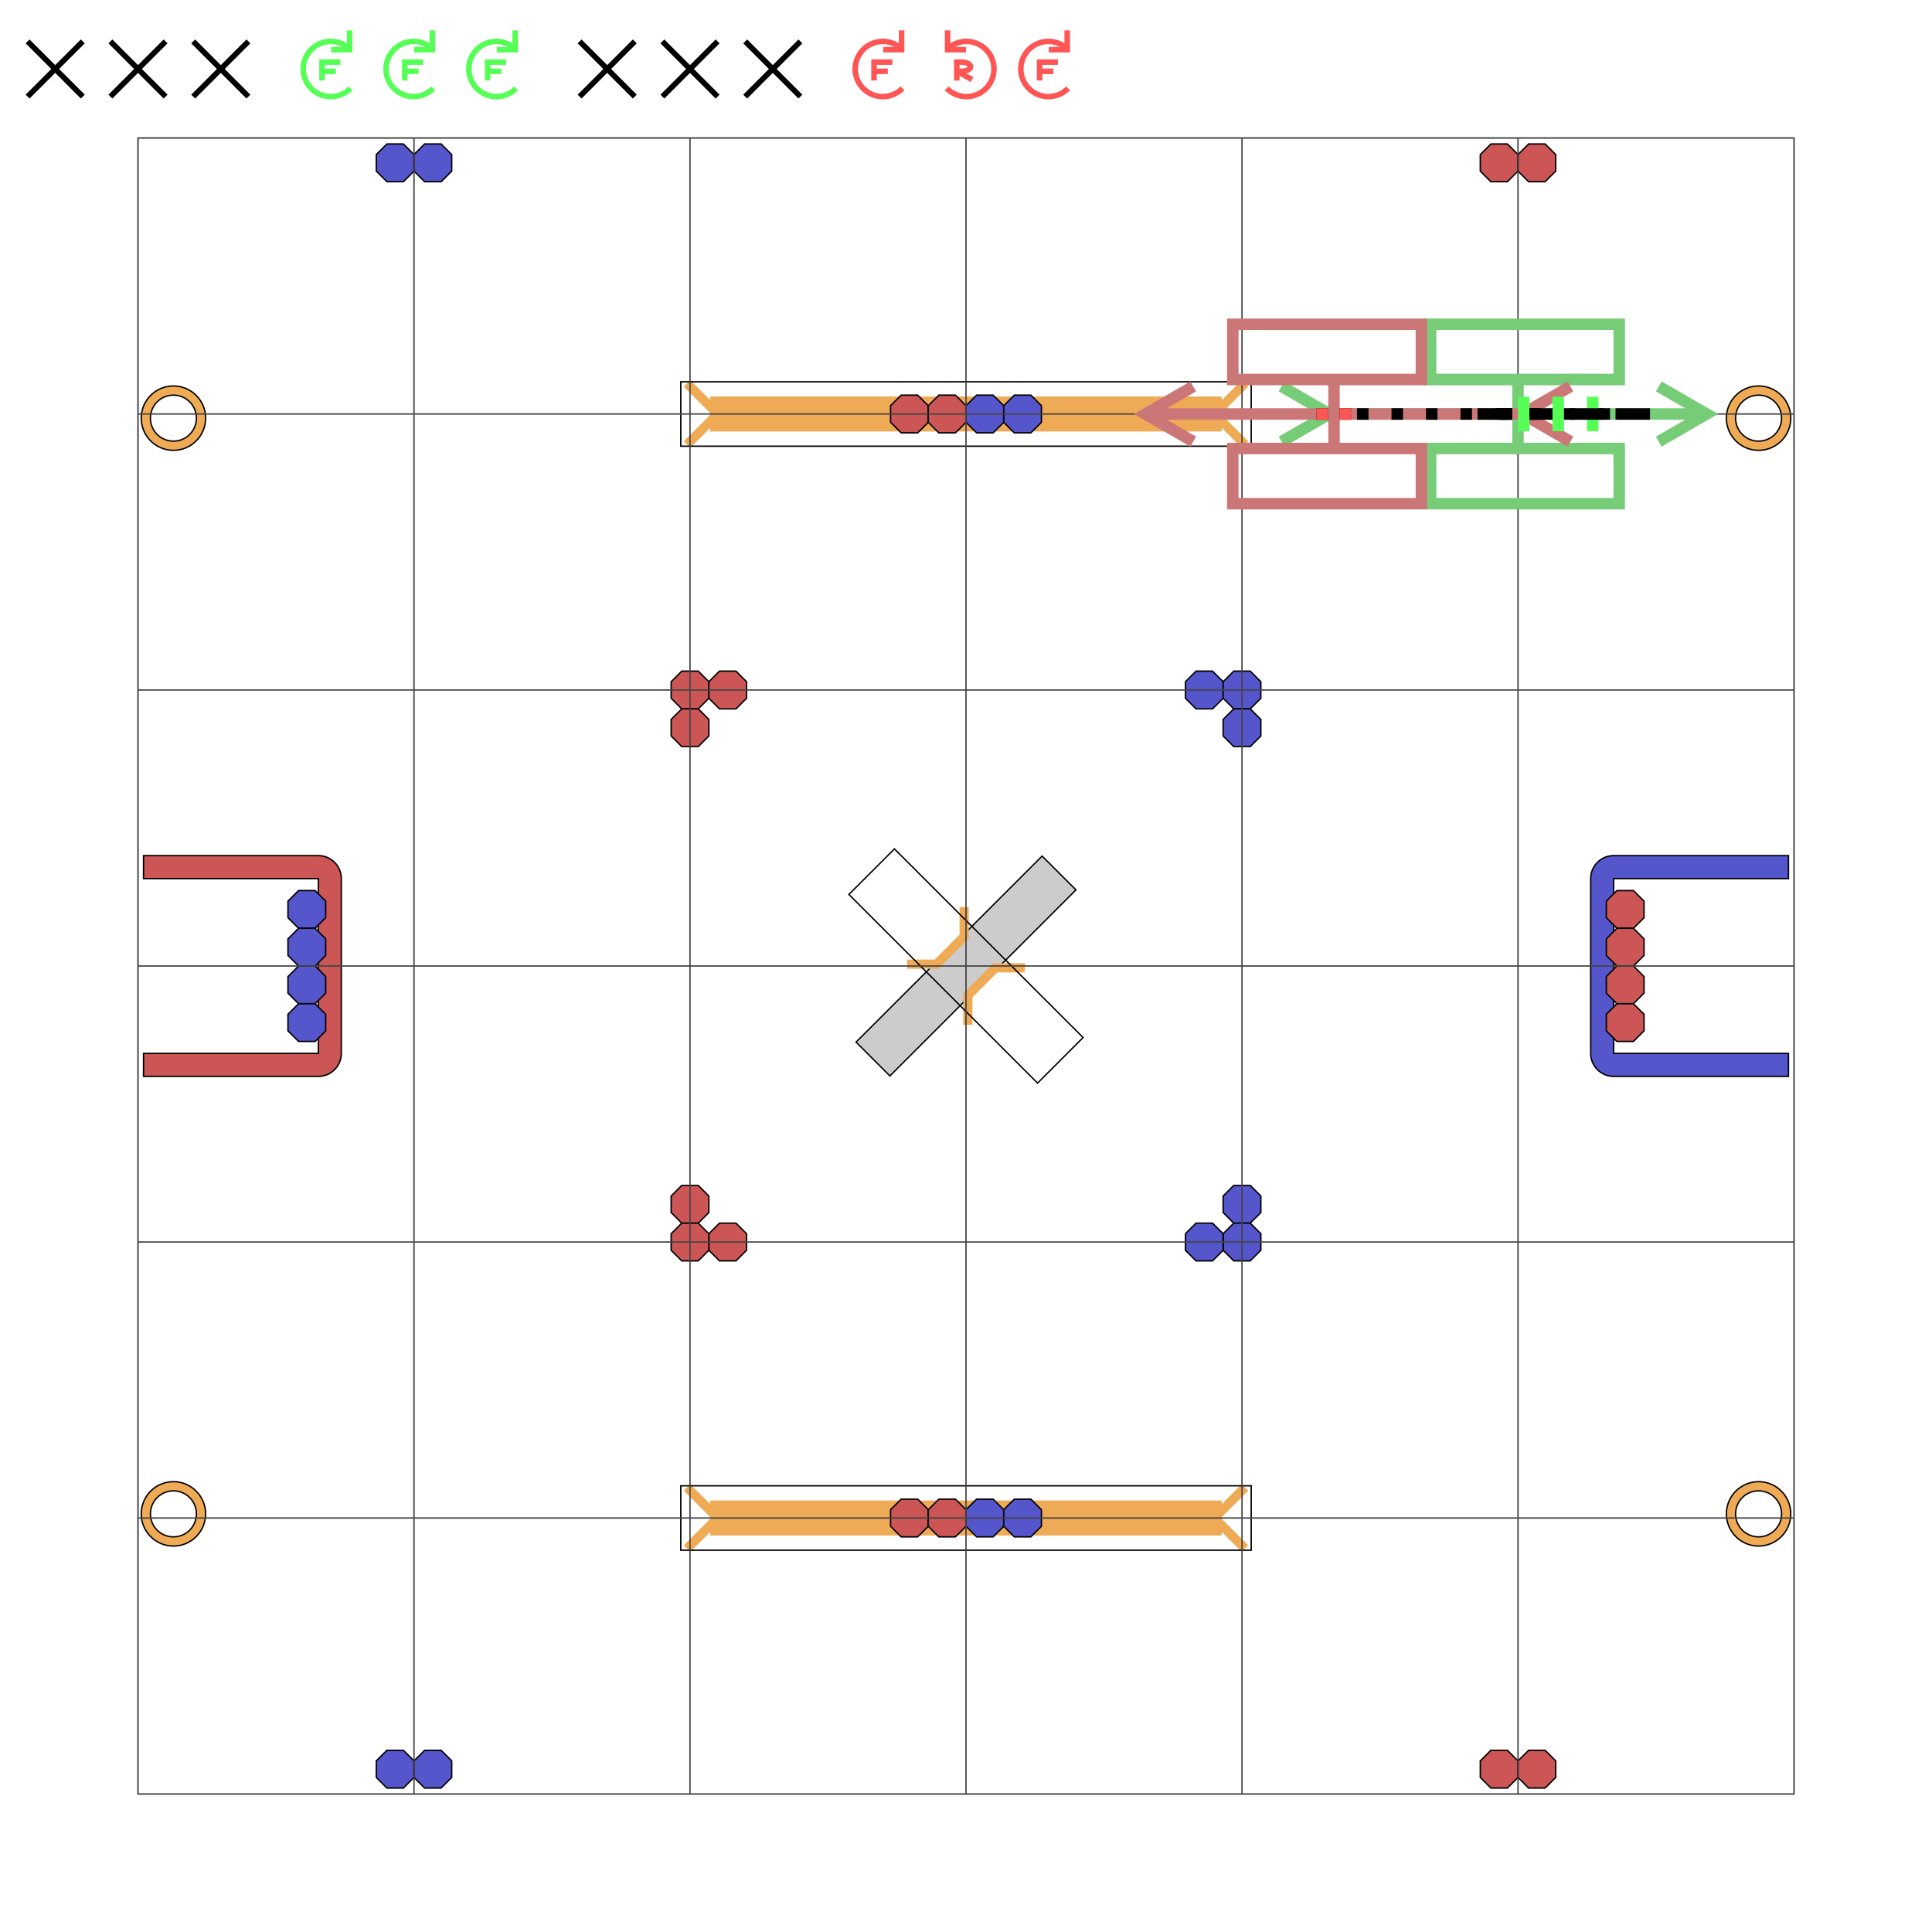
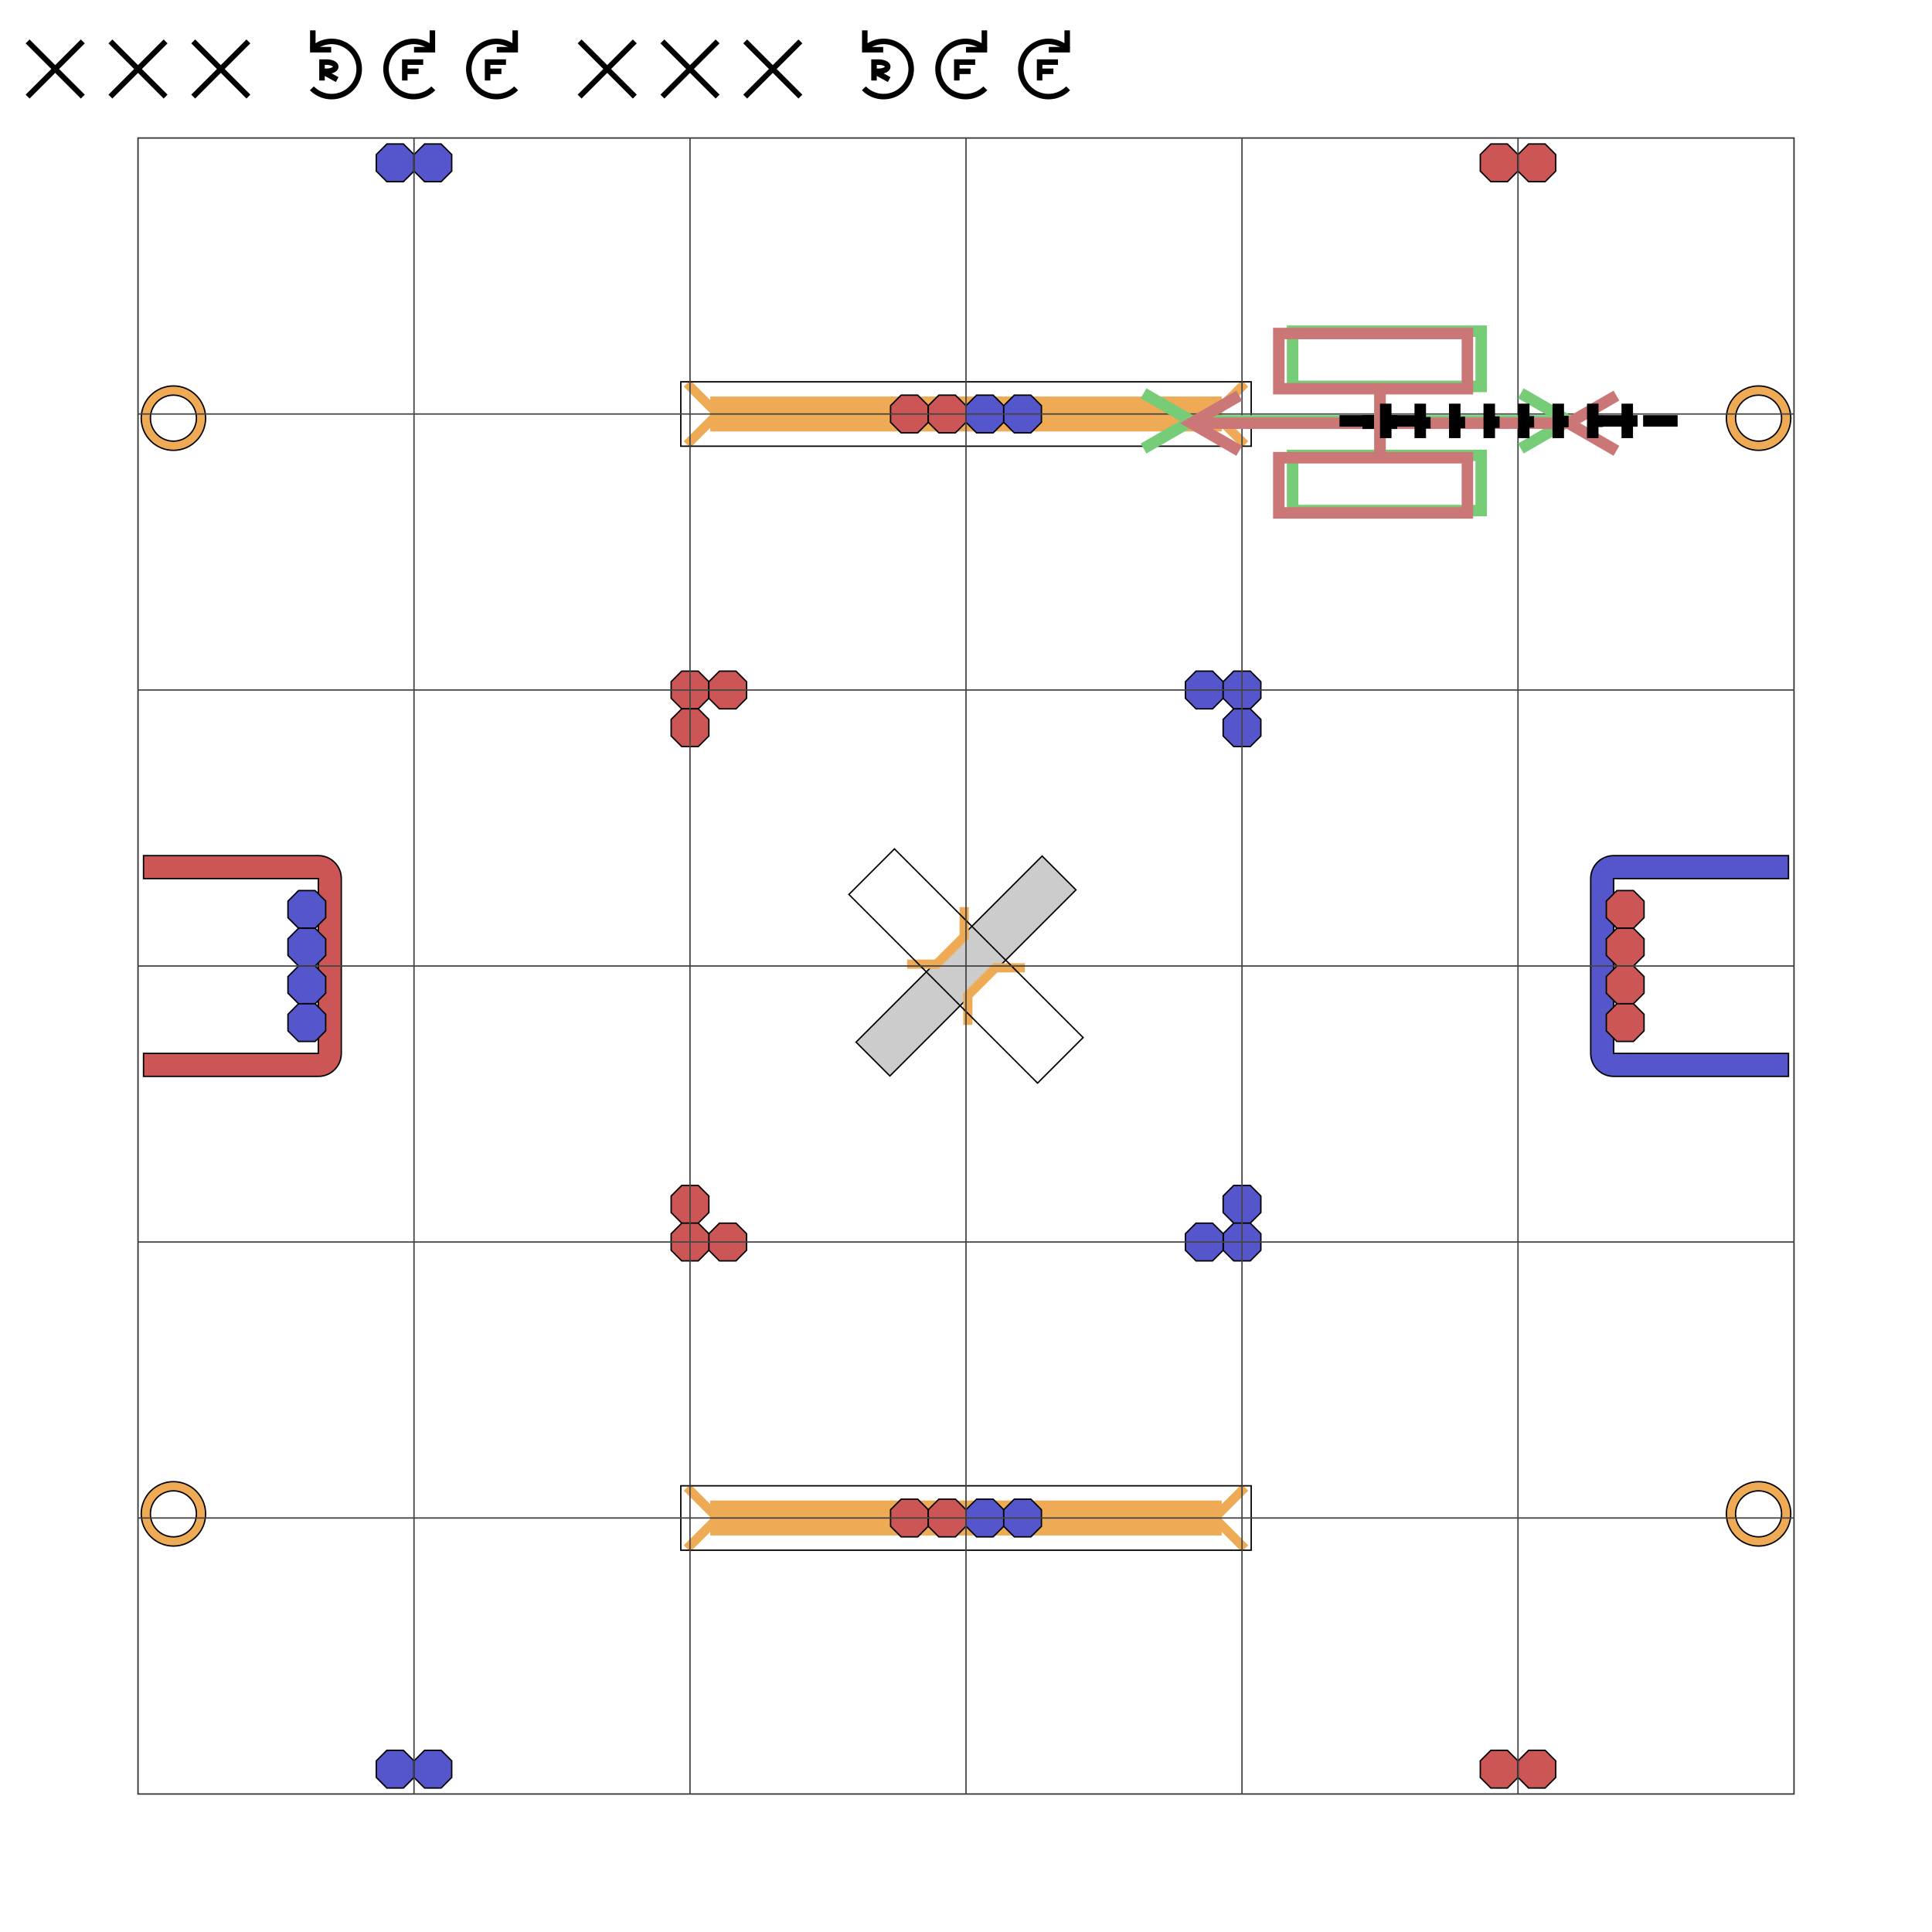
<svg xmlns="http://www.w3.org/2000/svg" version="1.1" width="600" height="600" viewBox="-2100 -2100 4200 4200">
  <g transform="scale(1, -1)">
    <rect x="-2100" y="-2100" width="4200" height="4200" fill="#ffffff" />
    <rect x="-1800" y="-1800" width="3600" height="3600" fill="none" stroke="#333333" stroke-width="3" />
    <path d="M -1788 240 l 380 0 a 50 50 0 0 0 50 -50 l 0 -380 a 50 50 0 0 0 -50 -50 l -380 0  l 0 50 l 380 0 l 0 380 l -380 0 z" fill="#cc5555" stroke="#000000" stroke-width="3" />
    <path d="M 1788 240 l -380 0 a 50 50 0 0 1 -50 -50 l 0 -380 a 50 50 0 0 1 50 -50 l 380 0  l 0 50 l -380 0 l 0 380 l 380 0 z" fill="#5555cc" stroke="#000000" stroke-width="3" />
    <rect x="-550" y="1200" width="20" height="94" transform="rotate(45, -540, 1200)" fill="#eeaa55" />
    <rect x="-550" y="1200" width="20" height="94" transform="rotate(135, -540, 1200)" fill="#eeaa55" />
    <rect x="530" y="1200" width="20" height="94" transform="rotate(-45, 540, 1200)" fill="#eeaa55" />
    <rect x="530" y="1200" width="20" height="94" transform="rotate(-135, 540, 1200)" fill="#eeaa55" />
    <rect x="-550" y="-1200" width="20" height="94" transform="rotate(45, -540, -1200)" fill="#eeaa55" />
    <rect x="-550" y="-1200" width="20" height="94" transform="rotate(135, -540, -1200)" fill="#eeaa55" />
    <rect x="530" y="-1200" width="20" height="94" transform="rotate(-45, 540, -1200)" fill="#eeaa55" />
    <rect x="530" y="-1200" width="20" height="94" transform="rotate(-135, 540, -1200)" fill="#eeaa55" />
    <rect x="-556" y="1162" width="1112" height="76" fill="#eeaa55" />
    <rect x="-620" y="1130" width="1240" height="140" fill="none" stroke="#000000" stroke-width="3" />
    <rect x="-556" y="-1238" width="1112" height="76" fill="#eeaa55" />
    <rect x="-620" y="-1270" width="1240" height="140" fill="none" stroke="#000000" stroke-width="3" />
    <rect x="-286" y="-52" width="572" height="104" transform="rotate(45)" fill="#cccccc" stroke="#000000" stroke-width="3" />
    <polyline points="-128,4 -64,4 -4,64 -4,128" fill="none" stroke="#eeaa55" stroke-width="20" />
    <polyline points="128,-4 64,-4 4,-64 4,-128" fill="none" stroke="#eeaa55" stroke-width="20" />
    <rect x="-290" y="-70" width="580" height="140" transform="rotate(-45)" fill="none" stroke="#000000" stroke-width="3" />
    <path d="M 1118,1728 l 0 36 l 23 23 l 36 0 l 23 -23 l  0 -36 l -23 -23 l -36 0 l -23 23 z" fill="#cc5555" stroke="#000000" stroke-width="3" fill-rule="evenodd" />
    <path d="M 1200,1728 l 0 36 l 23 23 l 36 0 l 23 -23 l  0 -36 l -23 -23 l -36 0 l -23 23 z" fill="#cc5555" stroke="#000000" stroke-width="3" fill-rule="evenodd" />
    <path d="M -164,1182 l 0 36 l 23 23 l 36 0 l 23 -23 l  0 -36 l -23 -23 l -36 0 l -23 23 z" fill="#cc5555" stroke="#000000" stroke-width="3" fill-rule="evenodd" />
    <path d="M -82,1182 l 0 36 l 23 23 l 36 0 l 23 -23 l  0 -36 l -23 -23 l -36 0 l -23 23 z" fill="#cc5555" stroke="#000000" stroke-width="3" fill-rule="evenodd" />
    <path d="M -641,582 l 0 36 l 23 23 l 36 0 l 23 -23 l  0 -36 l -23 -23 l -36 0 l -23 23 z" fill="#cc5555" stroke="#000000" stroke-width="3" fill-rule="evenodd" />
    <path d="M -559,582 l 0 36 l 23 23 l 36 0 l 23 -23 l  0 -36 l -23 -23 l -36 0 l -23 23 z" fill="#cc5555" stroke="#000000" stroke-width="3" fill-rule="evenodd" />
    <path d="M -641,500 l 0 36 l 23 23 l 36 0 l 23 -23 l  0 -36 l -23 -23 l -36 0 l -23 23 z" fill="#cc5555" stroke="#000000" stroke-width="3" fill-rule="evenodd" />
    <path d="M 1392,105 l 0 36 l 23 23 l 36 0 l 23 -23 l  0 -36 l -23 -23 l -36 0 l -23 23 z" fill="#cc5555" stroke="#000000" stroke-width="3" fill-rule="evenodd" />
    <path d="M 1392,23 l 0 36 l 23 23 l 36 0 l 23 -23 l  0 -36 l -23 -23 l -36 0 l -23 23 z" fill="#cc5555" stroke="#000000" stroke-width="3" fill-rule="evenodd" />
    <path d="M 1392,-59 l 0 36 l 23 23 l 36 0 l 23 -23 l  0 -36 l -23 -23 l -36 0 l -23 23 z" fill="#cc5555" stroke="#000000" stroke-width="3" fill-rule="evenodd" />
    <path d="M 1392,-141 l 0 36 l 23 23 l 36 0 l 23 -23 l  0 -36 l -23 -23 l -36 0 l -23 23 z" fill="#cc5555" stroke="#000000" stroke-width="3" fill-rule="evenodd" />
    <path d="M -641,-536 l 0 36 l 23 23 l 36 0 l 23 -23 l  0 -36 l -23 -23 l -36 0 l -23 23 z" fill="#cc5555" stroke="#000000" stroke-width="3" fill-rule="evenodd" />
    <path d="M -559,-618 l 0 36 l 23 23 l 36 0 l 23 -23 l  0 -36 l -23 -23 l -36 0 l -23 23 z" fill="#cc5555" stroke="#000000" stroke-width="3" fill-rule="evenodd" />
    <path d="M -641,-618 l 0 36 l 23 23 l 36 0 l 23 -23 l  0 -36 l -23 -23 l -36 0 l -23 23 z" fill="#cc5555" stroke="#000000" stroke-width="3" fill-rule="evenodd" />
    <path d="M -164,-1218 l 0 36 l 23 23 l 36 0 l 23 -23 l  0 -36 l -23 -23 l -36 0 l -23 23 z" fill="#cc5555" stroke="#000000" stroke-width="3" fill-rule="evenodd" />
    <path d="M -82,-1218 l 0 36 l 23 23 l 36 0 l 23 -23 l  0 -36 l -23 -23 l -36 0 l -23 23 z" fill="#cc5555" stroke="#000000" stroke-width="3" fill-rule="evenodd" />
    <path d="M 1118,-1764 l 0 36 l 23 23 l 36 0 l 23 -23 l  0 -36 l -23 -23 l -36 0 l -23 23 z" fill="#cc5555" stroke="#000000" stroke-width="3" fill-rule="evenodd" />
    <path d="M 1200,-1764 l 0 36 l 23 23 l 36 0 l 23 -23 l  0 -36 l -23 -23 l -36 0 l -23 23 z" fill="#cc5555" stroke="#000000" stroke-width="3" fill-rule="evenodd" />
    <path d="M -1282,1728 l 0 36 l 23 23 l 36 0 l 23 -23 l  0 -36 l -23 -23 l -36 0 l -23 23 z" fill="#5555cc" stroke="#000000" stroke-width="3" fill-rule="evenodd" />
    <path d="M -1200,1728 l 0 36 l 23 23 l 36 0 l 23 -23 l  0 -36 l -23 -23 l -36 0 l -23 23 z" fill="#5555cc" stroke="#000000" stroke-width="3" fill-rule="evenodd" />
    <path d="M 0,1182 l 0 36 l 23 23 l 36 0 l 23 -23 l  0 -36 l -23 -23 l -36 0 l -23 23 z" fill="#5555cc" stroke="#000000" stroke-width="3" fill-rule="evenodd" />
    <path d="M 82,1182 l 0 36 l 23 23 l 36 0 l 23 -23 l  0 -36 l -23 -23 l -36 0 l -23 23 z" fill="#5555cc" stroke="#000000" stroke-width="3" fill-rule="evenodd" />
    <path d="M 477,582 l 0 36 l 23 23 l 36 0 l 23 -23 l  0 -36 l -23 -23 l -36 0 l -23 23 z" fill="#5555cc" stroke="#000000" stroke-width="3" fill-rule="evenodd" />
    <path d="M 559,582 l 0 36 l 23 23 l 36 0 l 23 -23 l  0 -36 l -23 -23 l -36 0 l -23 23 z" fill="#5555cc" stroke="#000000" stroke-width="3" fill-rule="evenodd" />
    <path d="M 559,500 l 0 36 l 23 23 l 36 0 l 23 -23 l  0 -36 l -23 -23 l -36 0 l -23 23 z" fill="#5555cc" stroke="#000000" stroke-width="3" fill-rule="evenodd" />
    <path d="M -1474,105 l 0 36 l 23 23 l 36 0 l 23 -23 l  0 -36 l -23 -23 l -36 0 l -23 23 z" fill="#5555cc" stroke="#000000" stroke-width="3" fill-rule="evenodd" />
    <path d="M -1474,23 l 0 36 l 23 23 l 36 0 l 23 -23 l  0 -36 l -23 -23 l -36 0 l -23 23 z" fill="#5555cc" stroke="#000000" stroke-width="3" fill-rule="evenodd" />
    <path d="M -1474,-59 l 0 36 l 23 23 l 36 0 l 23 -23 l  0 -36 l -23 -23 l -36 0 l -23 23 z" fill="#5555cc" stroke="#000000" stroke-width="3" fill-rule="evenodd" />
    <path d="M -1474,-141 l 0 36 l 23 23 l 36 0 l 23 -23 l  0 -36 l -23 -23 l -36 0 l -23 23 z" fill="#5555cc" stroke="#000000" stroke-width="3" fill-rule="evenodd" />
    <path d="M 559,-536 l 0 36 l 23 23 l 36 0 l 23 -23 l  0 -36 l -23 -23 l -36 0 l -23 23 z" fill="#5555cc" stroke="#000000" stroke-width="3" fill-rule="evenodd" />
    <path d="M 559,-618 l 0 36 l 23 23 l 36 0 l 23 -23 l  0 -36 l -23 -23 l -36 0 l -23 23 z" fill="#5555cc" stroke="#000000" stroke-width="3" fill-rule="evenodd" />
    <path d="M 477,-618 l 0 36 l 23 23 l 36 0 l 23 -23 l  0 -36 l -23 -23 l -36 0 l -23 23 z" fill="#5555cc" stroke="#000000" stroke-width="3" fill-rule="evenodd" />
    <path d="M 0,-1218 l 0 36 l 23 23 l 36 0 l 23 -23 l  0 -36 l -23 -23 l -36 0 l -23 23 z" fill="#5555cc" stroke="#000000" stroke-width="3" fill-rule="evenodd" />
    <path d="M 82,-1218 l 0 36 l 23 23 l 36 0 l 23 -23 l  0 -36 l -23 -23 l -36 0 l -23 23 z" fill="#5555cc" stroke="#000000" stroke-width="3" fill-rule="evenodd" />
    <path d="M -1282,-1764 l 0 36 l 23 23 l 36 0 l 23 -23 l  0 -36 l -23 -23 l -36 0 l -23 23 z" fill="#5555cc" stroke="#000000" stroke-width="3" fill-rule="evenodd" />
    <path d="M -1200,-1764 l 0 36 l 23 23 l 36 0 l 23 -23 l  0 -36 l -23 -23 l -36 0 l -23 23 z" fill="#5555cc" stroke="#000000" stroke-width="3" fill-rule="evenodd" />
    <path d="M -1793,1191 a 70 70 0 0 0 140 0 a 70 70 0 0 0 -140 0 z m 20 0 a 50 50 0 0 0 100 0 a 50 50 0 0 0 -100 0 z" fill="#eeaa55" stroke="#000000" stroke-width="3" fill-rule="evenodd" />
    <path d="M 1653,1191 a 70 70 0 0 0 140 0 a 70 70 0 0 0 -140 0 z m 20 0 a 50 50 0 0 0 100 0 a 50 50 0 0 0 -100 0 z" fill="#eeaa55" stroke="#000000" stroke-width="3" fill-rule="evenodd" />
    <path d="M -1793,-1191 a 70 70 0 0 0 140 0 a 70 70 0 0 0 -140 0 z m 20 0 a 50 50 0 0 0 100 0 a 50 50 0 0 0 -100 0 z" fill="#eeaa55" stroke="#000000" stroke-width="3" fill-rule="evenodd" />
    <path d="M 1653,-1191 a 70 70 0 0 0 140 0 a 70 70 0 0 0 -140 0 z m 20 0 a 50 50 0 0 0 100 0 a 50 50 0 0 0 -100 0 z" fill="#eeaa55" stroke="#000000" stroke-width="3" fill-rule="evenodd" />
    <line x1="-1800" y1="-1200" x2="1800" y2="-1200" stroke="#444444" stroke-width="3" />
    <line x1="-1800" y1="-600" x2="1800" y2="-600" stroke="#444444" stroke-width="3" />
    <line x1="-1800" y1="0" x2="1800" y2="0" stroke="#444444" stroke-width="3" />
    <line x1="-1800" y1="600" x2="1800" y2="600" stroke="#444444" stroke-width="3" />
    <line x1="-1800" y1="1200" x2="1800" y2="1200" stroke="#444444" stroke-width="3" />
    <line x1="-1200" y1="-1800" x2="-1200" y2="1800" stroke="#444444" stroke-width="3" />
    <line x1="-600" y1="-1800" x2="-600" y2="1800" stroke="#444444" stroke-width="3" />
    <line x1="0" y1="-1800" x2="0" y2="1800" stroke="#444444" stroke-width="3" />
    <line x1="600" y1="-1800" x2="600" y2="1800" stroke="#444444" stroke-width="3" />
    <line x1="1200" y1="-1800" x2="1200" y2="1800" stroke="#444444" stroke-width="3" />
-     <g transform="translate(1200.0 1200.0)  rotate(-90)">
+     <g transform="translate(900.0 1185.0)  rotate(-90)">
      <rect x="-195" y="-190" width="120" height="410" fill="none" stroke="#77cc77" stroke-width="25" />
      <rect x="75" y="-190" width="120" height="410" fill="none" stroke="#77cc77" stroke-width="25" />
      <line x1="-75" y1="0" x2="75" y2="0" stroke="#77cc77" stroke-width="25" />
      <line x1="0" y1="-410" x2="0" y2="410" stroke="#77cc77" stroke-width="25" />
      <polyline points="-60,306 0,410 60,306" fill="none" stroke="#77cc77" stroke-width="25" />
      <polyline points="-60,-514 0,-410 60,-514" fill="none" stroke="#77cc77" stroke-width="25" />
    </g>
-     <g transform="translate(800 1200)  rotate(-270)">
+     <g transform="translate(900 1180)  rotate(-270)">
      <rect x="-195" y="-190" width="120" height="410" fill="none" stroke="#cc7777" stroke-width="25" />
      <rect x="75" y="-190" width="120" height="410" fill="none" stroke="#cc7777" stroke-width="25" />
      <line x1="-75" y1="0" x2="75" y2="0" stroke="#cc7777" stroke-width="25" />
      <line x1="0" y1="-410" x2="0" y2="410" stroke="#cc7777" stroke-width="25" />
      <polyline points="-60,306 0,410 60,306" fill="none" stroke="#cc7777" stroke-width="25" />
      <polyline points="-60,-514 0,-410 60,-514" fill="none" stroke="#cc7777" stroke-width="25" />
    </g>
-     <line x1="1162.0" y1="1200.0" x2="1237.0" y2="1200.0" stroke="#000000" stroke-width="25" stroke-dasharray="25,25">
-       <animateTransform attributeName="transform" type="rotate" to="360 1200.0 1200.0" dur="2000ms" repeatCount="indefinite" from="0 1200.0 1200.0" />
+     <line x1="862.0" y1="1185.0" x2="937.0" y2="1185.0" stroke="#000000" stroke-width="25" stroke-dasharray="25,25">
+       <animateTransform attributeName="transform" type="rotate" to="360 900.0 1185.0" dur="2000ms" repeatCount="indefinite" from="0 900.0 1185.0" />
    </line>
-     <line x1="1162.0" y1="1200.0" x2="1237.0" y2="1200.0" stroke="#000000" stroke-width="25" stroke-dasharray="25,25">
-       <animateTransform attributeName="transform" type="rotate" to="360 1200.0 1200.0" dur="2000ms" repeatCount="indefinite" from="0 1200.0 1200.0" />
+     <line x1="862.0" y1="1185.0" x2="937.0" y2="1185.0" stroke="#000000" stroke-width="25" stroke-dasharray="25,25">
+       <animateTransform attributeName="transform" type="rotate" to="360 900.0 1185.0" dur="2000ms" repeatCount="indefinite" from="0 900.0 1185.0" />
    </line>
-     <line x1="1112.0" y1="1200.0" x2="1287.0" y2="1200.0" stroke="#000000" stroke-width="25" stroke-dasharray="75,25">
-       <animateTransform attributeName="transform" type="rotate" to="360 1200.0 1200.0" dur="2000ms" repeatCount="indefinite" from="0 1200.0 1200.0" />
+     <line x1="812.0" y1="1185.0" x2="987.0" y2="1185.0" stroke="#000000" stroke-width="25" stroke-dasharray="75,25">
+       <animateTransform attributeName="transform" type="rotate" to="360 900.0 1185.0" dur="2000ms" repeatCount="indefinite" from="0 900.0 1185.0" />
    </line>
-     <polyline points="1200.0,1200.0 1400,1200" fill="none" stroke="#55ff55" stroke-width="75" stroke-dasharray="25,50" stroke-linejoin="round" stroke-dashoffset="0">
+     <polyline points="900.0,1185.0 1460,1185" fill="none" stroke="#000000" stroke-width="75" stroke-dasharray="25,50" stroke-linejoin="round" stroke-dashoffset="0">
      <animate attributeName="stroke-dashoffset" values="75;0" dur="1000ms" repeatCount="indefinite" />
    </polyline>
-     <line x1="1312" y1="1200" x2="1487" y2="1200" stroke="#000000" stroke-width="25" stroke-dasharray="75,25">
-       <animateTransform attributeName="transform" type="rotate" to="360 1400 1200" dur="2000ms" repeatCount="indefinite" from="0 1400 1200" />
+     <line x1="1372" y1="1185" x2="1547" y2="1185" stroke="#000000" stroke-width="25" stroke-dasharray="75,25">
+       <animateTransform attributeName="transform" type="rotate" to="360 1460 1185" dur="2000ms" repeatCount="indefinite" from="0 1460 1185" />
    </line>
-     <polyline points="1400,1200 800,1200" fill="none" stroke="#000000" stroke-width="25" stroke-dasharray="25,50" stroke-linejoin="round" stroke-dashoffset="0">
+     <polyline points="1460,1185 900,1180" fill="none" stroke="#000000" stroke-width="25" stroke-dasharray="25,50" stroke-linejoin="round" stroke-dashoffset="0">
      <animate attributeName="stroke-dashoffset" values="75;0" dur="1000ms" repeatCount="indefinite" />
    </polyline>
-     <line x1="762" y1="1200" x2="837" y2="1200" stroke="#000000" stroke-width="25" stroke-dasharray="25,25">
-       <animateTransform attributeName="transform" type="rotate" to="360 800 1200" dur="2000ms" repeatCount="indefinite" from="0 800 1200" />
+     <line x1="862" y1="1180" x2="937" y2="1180" stroke="#000000" stroke-width="25" stroke-dasharray="25,25">
+       <animateTransform attributeName="transform" type="rotate" to="360 900 1180" dur="2000ms" repeatCount="indefinite" from="0 900 1180" />
    </line>
-     <line x1="762" y1="1200" x2="837" y2="1200" stroke="#ff5555" stroke-width="25" stroke-dasharray="25,25">
-       <animateTransform attributeName="transform" type="rotate" to="360 800 1200" dur="2000ms" repeatCount="indefinite" from="0 800 1200" />
+     <line x1="862" y1="1180" x2="937" y2="1180" stroke="#000000" stroke-width="25" stroke-dasharray="25,25">
+       <animateTransform attributeName="transform" type="rotate" to="360 900 1180" dur="2000ms" repeatCount="indefinite" from="0 900 1180" />
    </line>
    <line x1="-2040" y1="1890" x2="-1920" y2="2010" stroke="#000000" stroke-width="12" />
    <line x1="-2040" y1="2010" x2="-1920" y2="1890" stroke="#000000" stroke-width="12" />
    <line x1="-1860" y1="1890" x2="-1740" y2="2010" stroke="#000000" stroke-width="12" />
    <line x1="-1860" y1="2010" x2="-1740" y2="1890" stroke="#000000" stroke-width="12" />
    <line x1="-1680" y1="1890" x2="-1560" y2="2010" stroke="#000000" stroke-width="12" />
    <line x1="-1680" y1="2010" x2="-1560" y2="1890" stroke="#000000" stroke-width="12" />
-     <path d="M -1338,1908 a 60 60 0 1 0 0 84" fill="none" stroke="#55ff55" stroke-width="12" />
-     <path d="M -1380 1992 l 40 0 l 0 42" fill="none" stroke="#55ff55" stroke-width="12" />
-     <path d="M -1360,1965 l -40 0 l 0 -40 m 0 20 l 30 0" fill="none" stroke="#55ff55" stroke-width="12" />
-     <path d="M -1158,1908 a 60 60 0 1 0 0 84" fill="none" stroke="#55ff55" stroke-width="12" />
-     <path d="M -1200 1992 l 40 0 l 0 42" fill="none" stroke="#55ff55" stroke-width="12" />
-     <path d="M -1180,1965 l -40 0 l 0 -40 m 0 20 l 30 0" fill="none" stroke="#55ff55" stroke-width="12" />
-     <path d="M -978,1908 a 60 60 0 1 0 0 84" fill="none" stroke="#55ff55" stroke-width="12" />
-     <path d="M -1020 1992 l 40 0 l 0 42" fill="none" stroke="#55ff55" stroke-width="12" />
-     <path d="M -1000,1965 l -40 0 l 0 -40 m 0 20 l 30 0" fill="none" stroke="#55ff55" stroke-width="12" />
+     <path d="M -1422,1908 a 60 60 0 1 1 0 84" fill="none" stroke="#000000" stroke-width="12" />
+     <path d="M -1380 1992 l -40 0 l 0 42" fill="none" stroke="#000000" stroke-width="12" />
+     <path d="M -1400 1925 l 0 40 l 10 0 a 20 10 0 0 0 0 -20 l -10 0 l 33 -18" fill="none" stroke="#000000" stroke-width="12" />
+     <path d="M -1158,1908 a 60 60 0 1 0 0 84" fill="none" stroke="#000000" stroke-width="12" />
+     <path d="M -1200 1992 l 40 0 l 0 42" fill="none" stroke="#000000" stroke-width="12" />
+     <path d="M -1180,1965 l -40 0 l 0 -40 m 0 20 l 30 0" fill="none" stroke="#000000" stroke-width="12" />
+     <path d="M -978,1908 a 60 60 0 1 0 0 84" fill="none" stroke="#000000" stroke-width="12" />
+     <path d="M -1020 1992 l 40 0 l 0 42" fill="none" stroke="#000000" stroke-width="12" />
+     <path d="M -1000,1965 l -40 0 l 0 -40 m 0 20 l 30 0" fill="none" stroke="#000000" stroke-width="12" />
    <line x1="-840" y1="1890" x2="-720" y2="2010" stroke="#000000" stroke-width="12" />
    <line x1="-840" y1="2010" x2="-720" y2="1890" stroke="#000000" stroke-width="12" />
    <line x1="-660" y1="1890" x2="-540" y2="2010" stroke="#000000" stroke-width="12" />
    <line x1="-660" y1="2010" x2="-540" y2="1890" stroke="#000000" stroke-width="12" />
    <line x1="-480" y1="1890" x2="-360" y2="2010" stroke="#000000" stroke-width="12" />
    <line x1="-480" y1="2010" x2="-360" y2="1890" stroke="#000000" stroke-width="12" />
-     <path d="M -138,1908 a 60 60 0 1 0 0 84" fill="none" stroke="#ff5555" stroke-width="12" />
-     <path d="M -180 1992 l 40 0 l 0 42" fill="none" stroke="#ff5555" stroke-width="12" />
-     <path d="M -160,1965 l -40 0 l 0 -40 m 0 20 l 30 0" fill="none" stroke="#ff5555" stroke-width="12" />
-     <path d="M -42,1908 a 60 60 0 1 1 0 84" fill="none" stroke="#ff5555" stroke-width="12" />
-     <path d="M 0 1992 l -40 0 l 0 42" fill="none" stroke="#ff5555" stroke-width="12" />
-     <path d="M -20 1925 l 0 40 l 10 0 a 20 10 0 0 0 0 -20 l -10 0 l 33 -18" fill="none" stroke="#ff5555" stroke-width="12" />
-     <path d="M 222,1908 a 60 60 0 1 0 0 84" fill="none" stroke="#ff5555" stroke-width="12" />
-     <path d="M 180 1992 l 40 0 l 0 42" fill="none" stroke="#ff5555" stroke-width="12" />
-     <path d="M 200,1965 l -40 0 l 0 -40 m 0 20 l 30 0" fill="none" stroke="#ff5555" stroke-width="12" />
+     <path d="M -222,1908 a 60 60 0 1 1 0 84" fill="none" stroke="#000000" stroke-width="12" />
+     <path d="M -180 1992 l -40 0 l 0 42" fill="none" stroke="#000000" stroke-width="12" />
+     <path d="M -200 1925 l 0 40 l 10 0 a 20 10 0 0 0 0 -20 l -10 0 l 33 -18" fill="none" stroke="#000000" stroke-width="12" />
+     <path d="M 42,1908 a 60 60 0 1 0 0 84" fill="none" stroke="#000000" stroke-width="12" />
+     <path d="M 0 1992 l 40 0 l 0 42" fill="none" stroke="#000000" stroke-width="12" />
+     <path d="M 20,1965 l -40 0 l 0 -40 m 0 20 l 30 0" fill="none" stroke="#000000" stroke-width="12" />
+     <path d="M 222,1908 a 60 60 0 1 0 0 84" fill="none" stroke="#000000" stroke-width="12" />
+     <path d="M 180 1992 l 40 0 l 0 42" fill="none" stroke="#000000" stroke-width="12" />
+     <path d="M 200,1965 l -40 0 l 0 -40 m 0 20 l 30 0" fill="none" stroke="#000000" stroke-width="12" />
  </g>
</svg>
